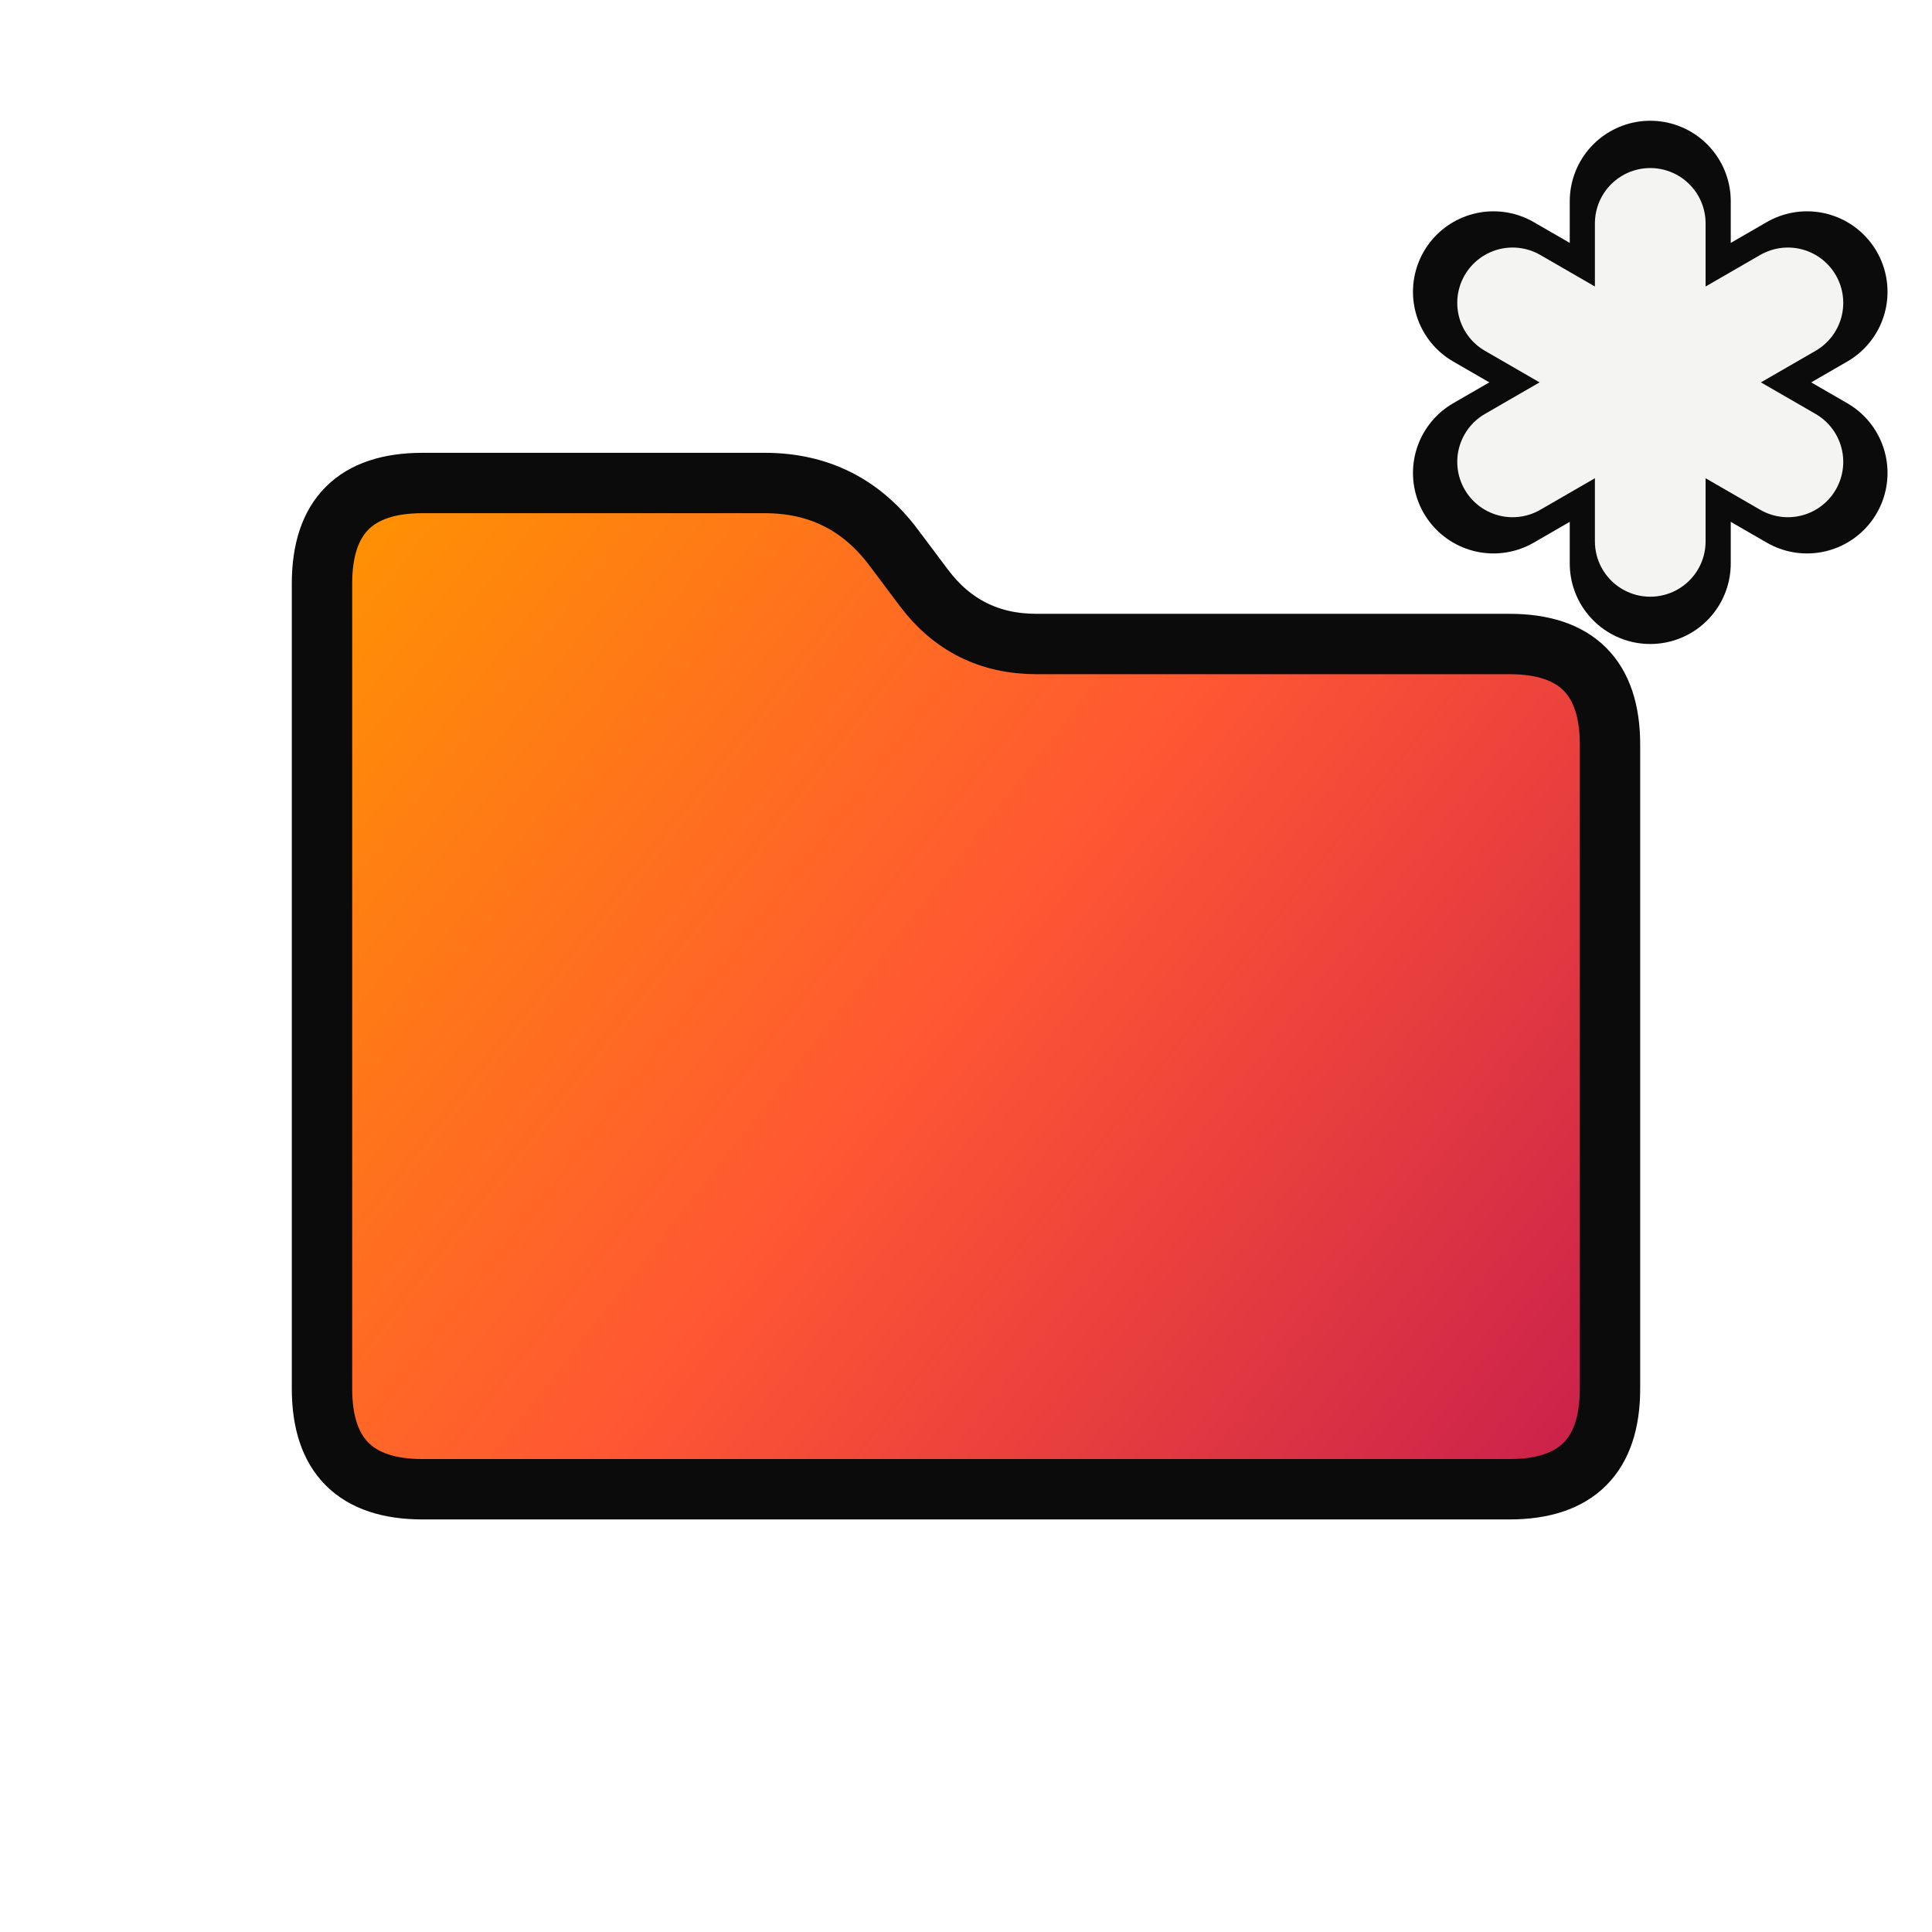
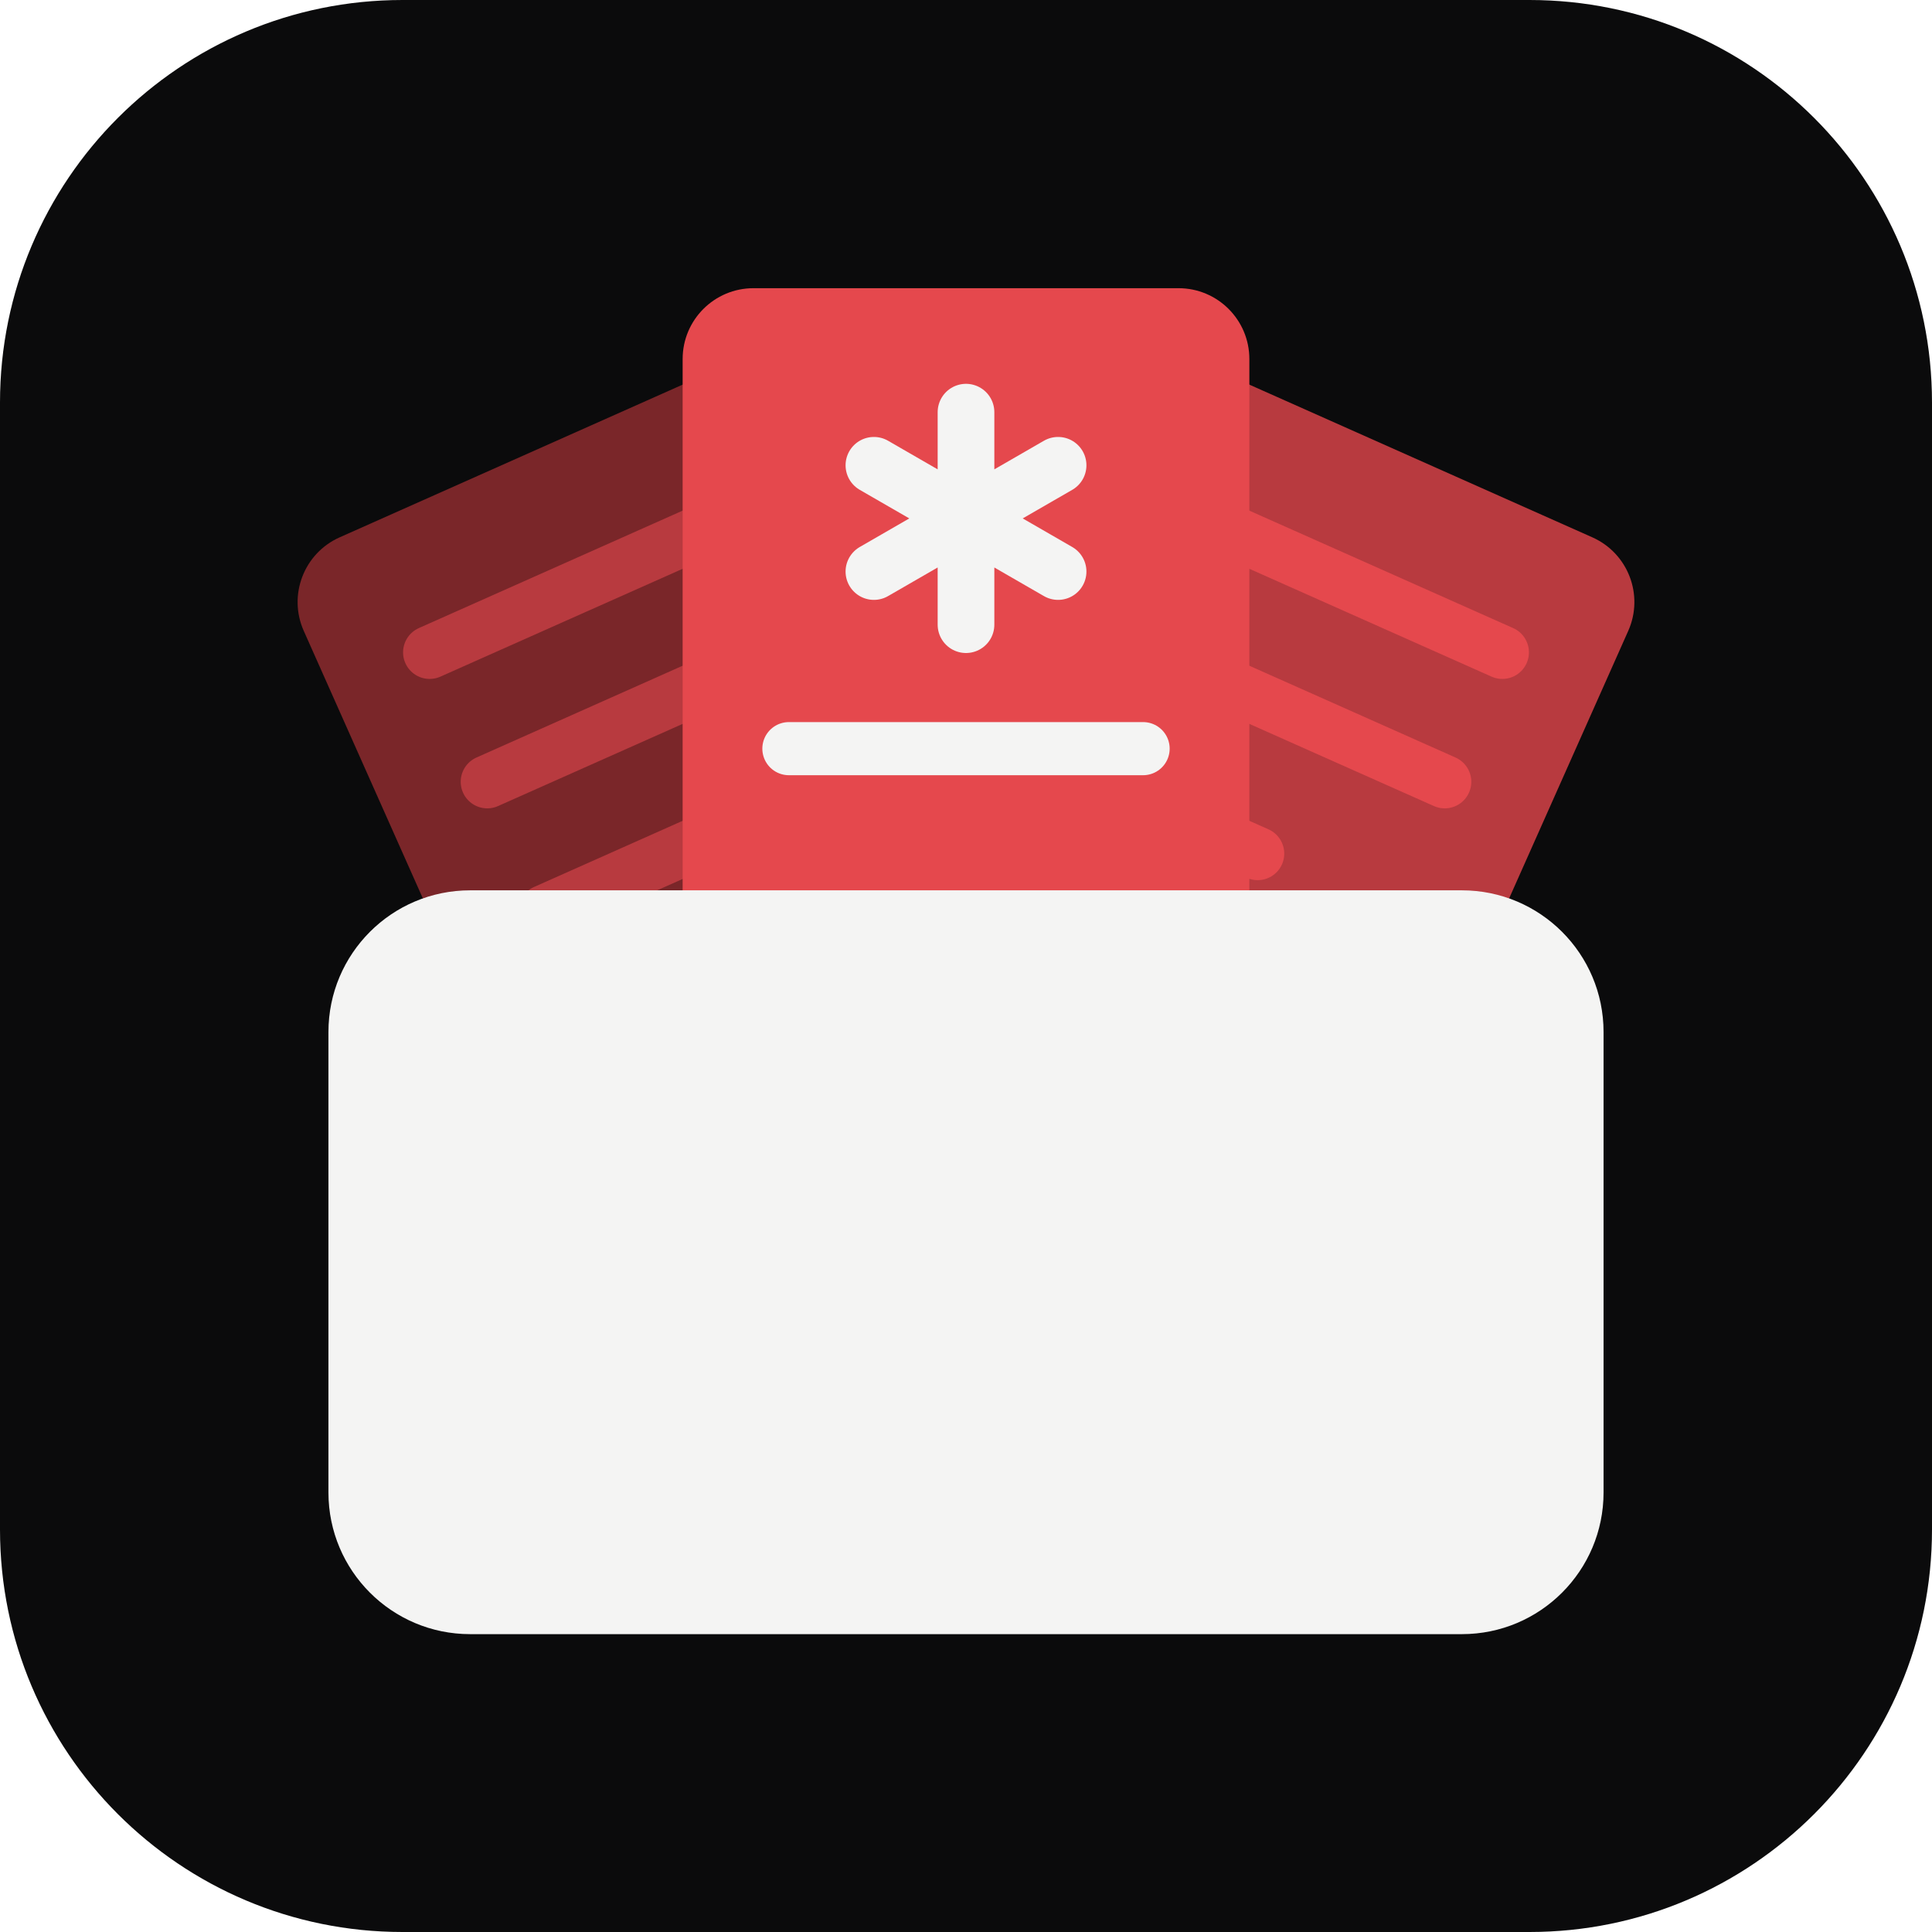
<svg xmlns="http://www.w3.org/2000/svg" viewBox="0 0 96 96">
-   <path d="M21,24 L38,24 Q42,24 44.4,27.2 L45.9,29.2 Q48,32 51.5,32 L75,32 Q80,32 80,37 L80,69 Q80,74 75,74 L21,74 Q16,74 16,69 L16,29 Q16,24 21,24 Z" fill="url(#folder-grad)" stroke="#0B0B0C" stroke-width="3" stroke-linejoin="round" />
-   <line x1="82" y1="10" x2="82" y2="28" stroke="#0B0B0C" stroke-width="8" stroke-linecap="round" />
-   <line x1="74.21" y1="14.5" x2="89.79" y2="23.5" stroke="#0B0B0C" stroke-width="8" stroke-linecap="round" />
-   <line x1="89.79" y1="14.5" x2="74.21" y2="23.5" stroke="#0B0B0C" stroke-width="8" stroke-linecap="round" />
-   <line x1="82" y1="11.1" x2="82" y2="26.9" stroke="#F4F4F3" stroke-width="5.5" stroke-linecap="round" />
-   <line x1="75.16" y1="15.05" x2="88.84" y2="22.95" stroke="#F4F4F3" stroke-width="5.5" stroke-linecap="round" />
-   <line x1="88.84" y1="15.05" x2="75.16" y2="22.95" stroke="#F4F4F3" stroke-width="5.5" stroke-linecap="round" />
-   <defs>
-     <linearGradient id="folder-grad" x1="16" y1="24" x2="80" y2="74" gradientUnits="userSpaceOnUse">
-       <stop offset="0" stop-color="#FF9500" />
-       <stop offset=".5" stop-color="#FF5733" />
-       <stop offset="1" stop-color="#C81E4D" />
-     </linearGradient>
-   </defs>
+   <rect width="96" height="96" rx="20" fill="#0B0B0C" />
+   <g transform="translate(4,2) scale(0.88)">
+     <g transform="rotate(-24 50 78)">
+       <rect x="34" y="18" width="32" height="46" rx="4" fill="#7A2629" />
+       <path d="M40 26H60M40 34H60M40 42H52" stroke="#B83A3F" stroke-width="3" stroke-linecap="round" fill="none" />
+     </g>
+     <g transform="rotate(24 50 78)">
+       <rect x="34" y="18" width="32" height="46" rx="4" fill="#B83A3F" />
+       <path d="M40 26H60M40 34H60M40 42H52" stroke="#E5484D" stroke-width="3" stroke-linecap="round" fill="none" />
+     </g>
+     <rect x="34" y="14" width="32" height="46" rx="4" fill="#E5484D" />
+     <path d="M50 21V33M44.8 24L55.2 30M55.2 24L44.8 30" stroke="#F4F4F3" stroke-width="3.2" stroke-linecap="round" fill="none" />
+     <path d="M40 40H60" stroke="#F4F4F3" stroke-width="3" stroke-linecap="round" fill="none" />
+     <rect x="14" y="48" width="72" height="42" rx="8" fill="#F4F4F3" />
+   </g>
</svg>
